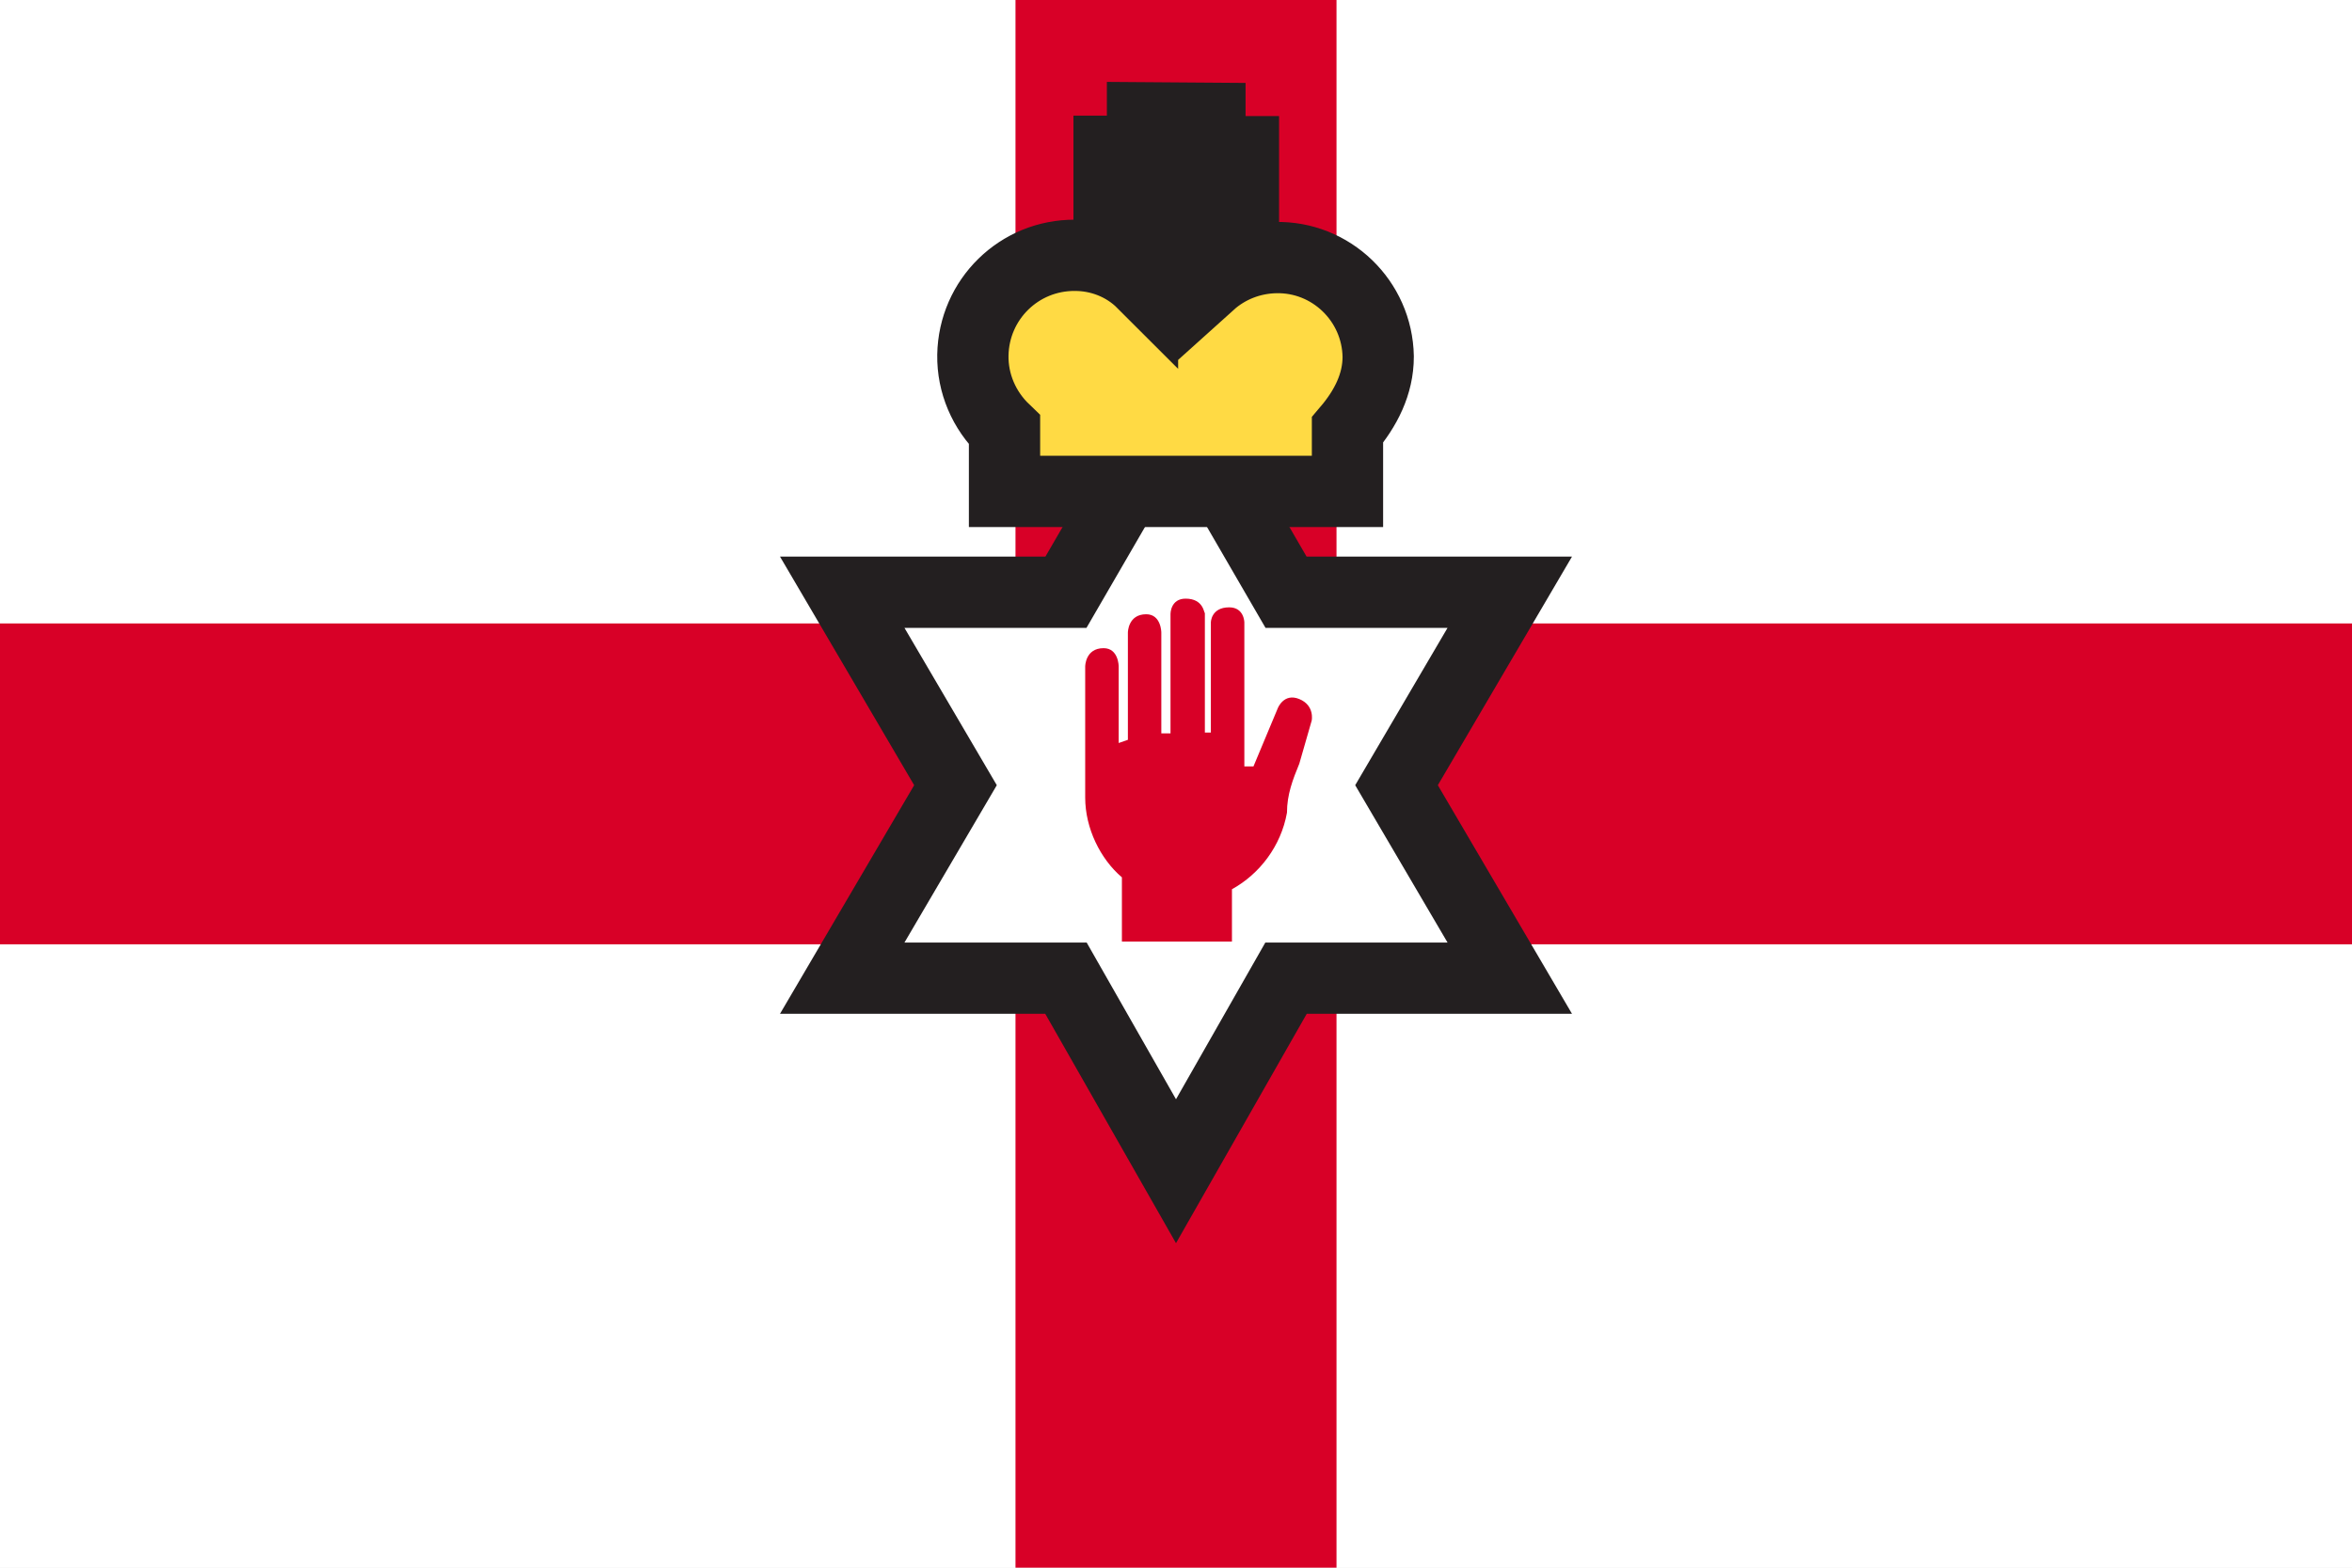
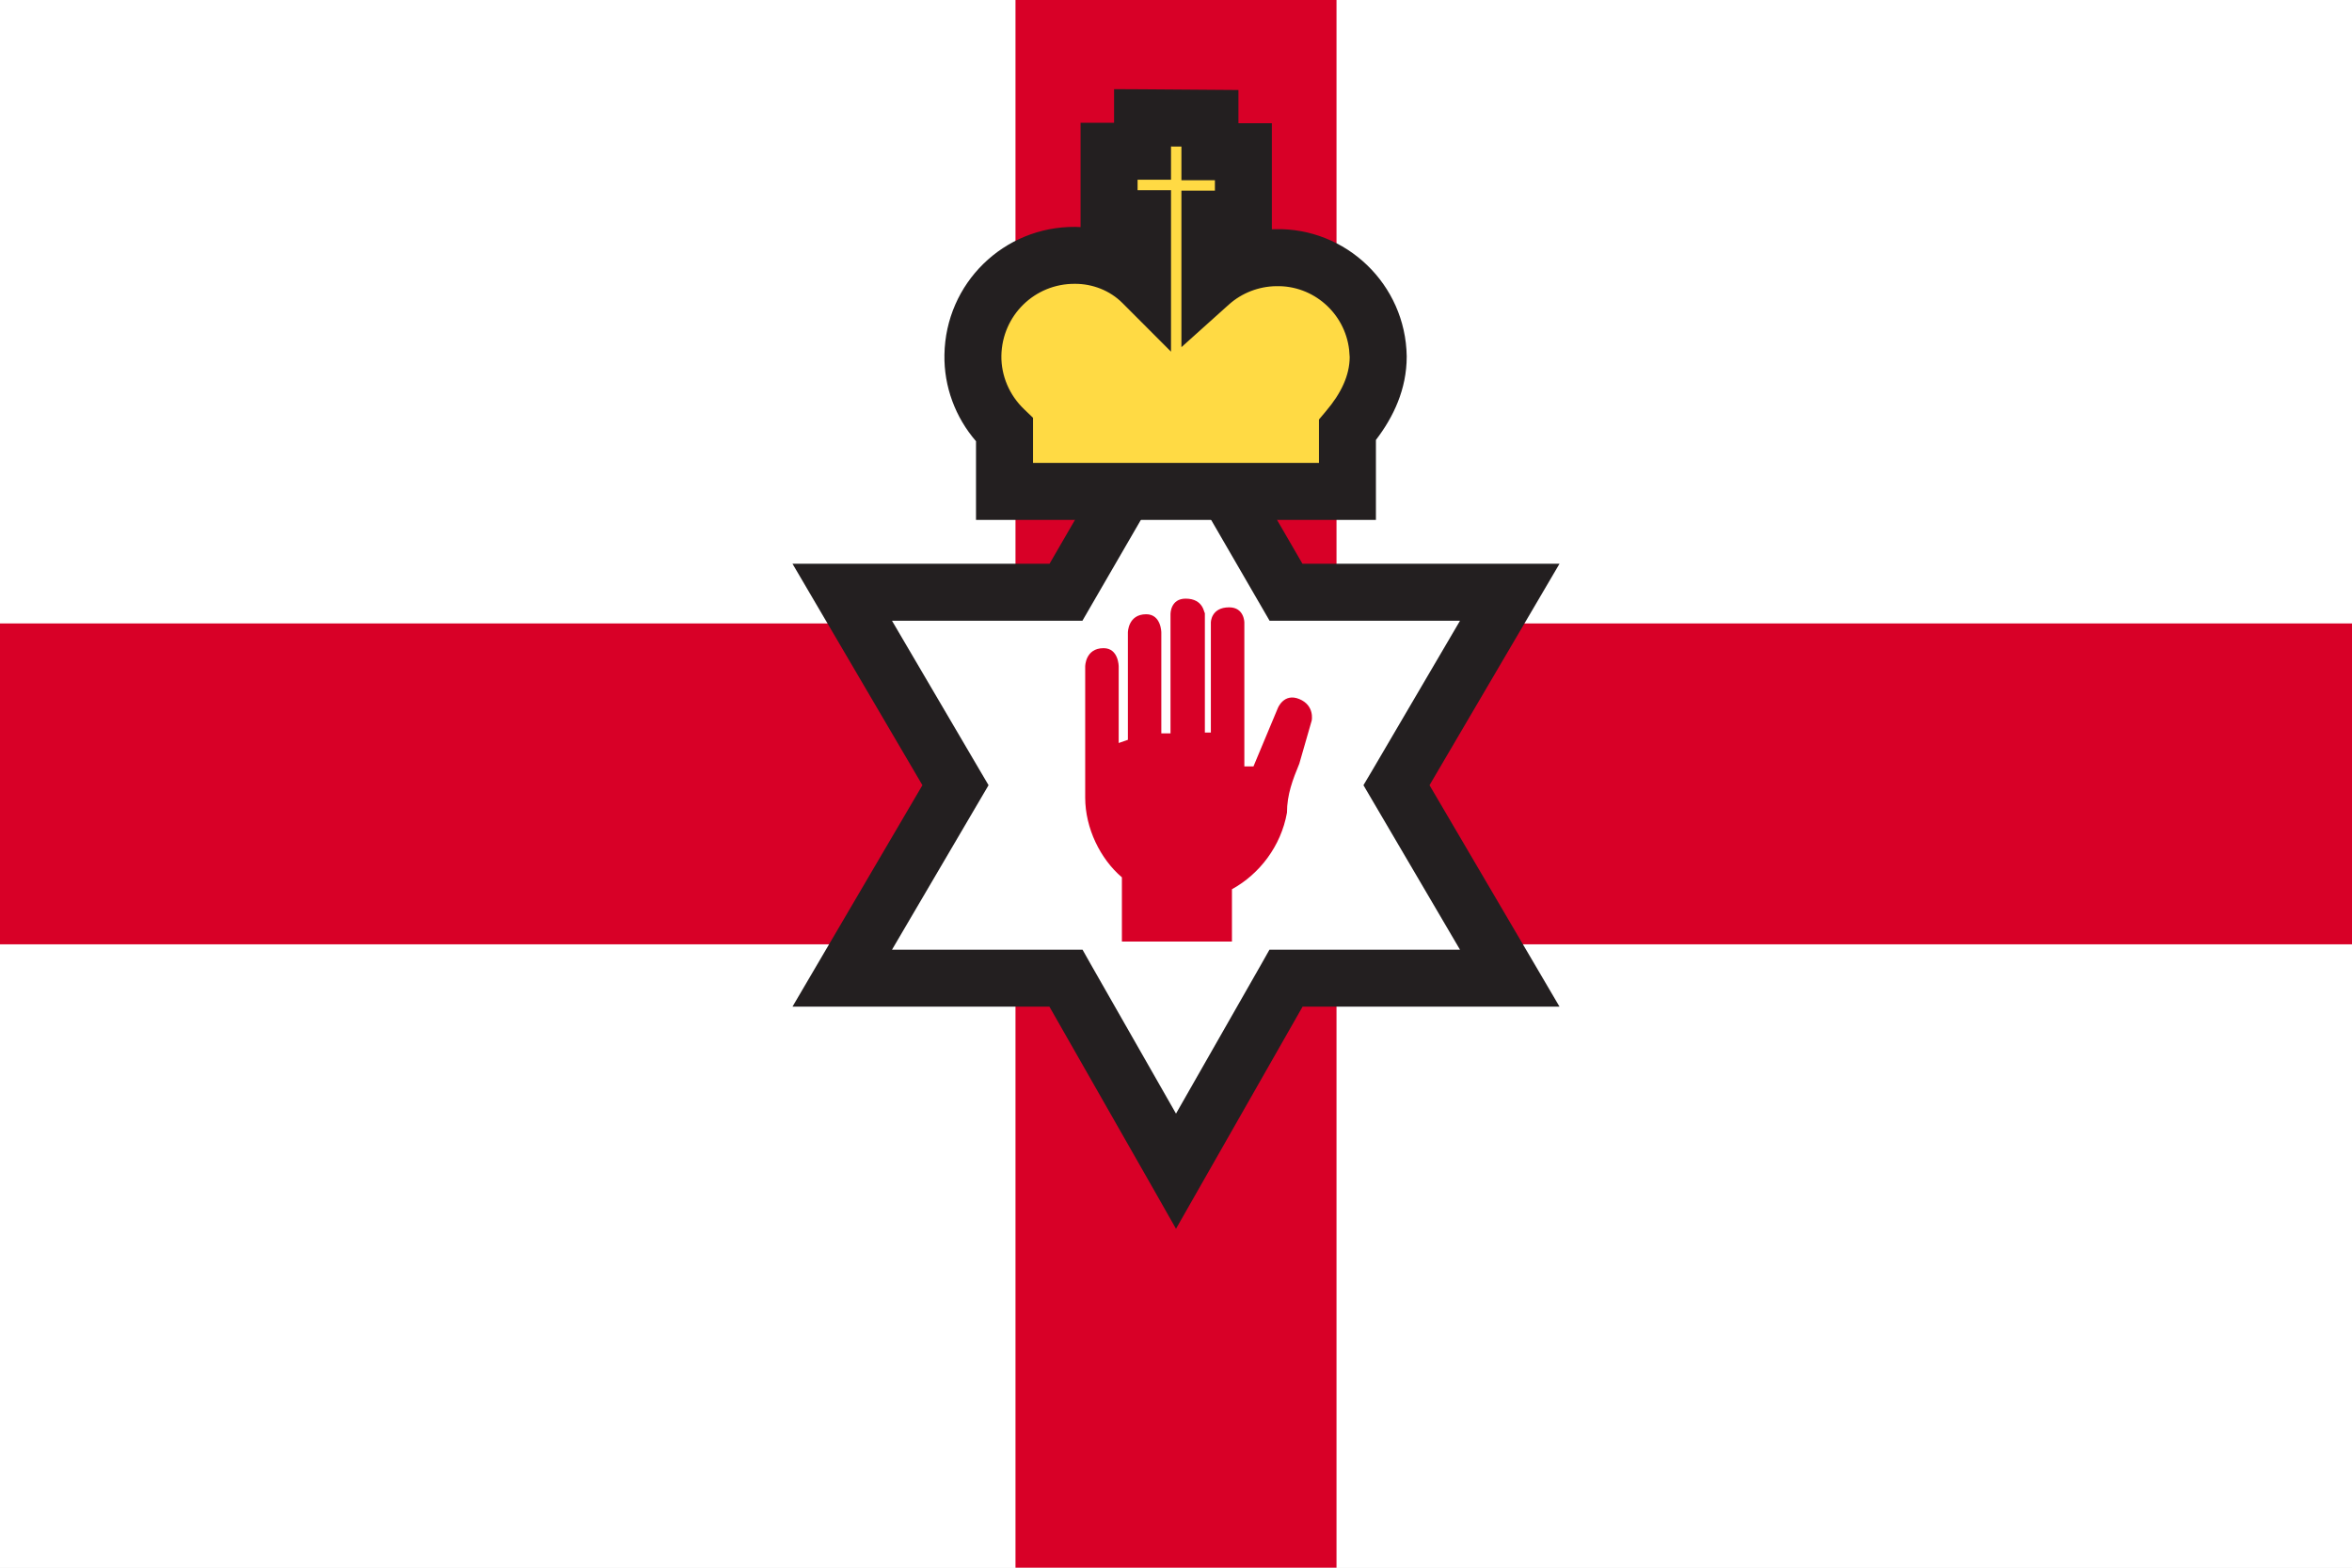
<svg xmlns="http://www.w3.org/2000/svg" width="33" height="22" viewBox="0 0 33 22" fill="none">
  <g clip-path="url(#clip0_1493_15701)">
    <path d="M0 0H33V22H0V0Z" fill="white" style="fill:white;fill-opacity:1;" />
    <path d="M0 8.749H33V13.252H0V8.749Z" fill="#D80027" style="fill:#D80027;fill:color(display-p3 0.847 0 0.153);fill-opacity:1;" />
    <path d="M14.248 0H18.752V22H14.248V0Z" fill="#D80027" style="fill:#D80027;fill:color(display-p3 0.847 0 0.153);fill-opacity:1;" />
-     <path d="M16.5 5.648L14.956 8.311H11.817L13.406 11.019L11.817 13.727H14.956L16.5 16.436L18.044 13.727H21.183L19.594 11.019L21.183 8.311H18.044L16.5 5.648Z" fill="white" stroke="#231F20" style="fill:white;fill-opacity:1;stroke:#231F20;stroke:color(display-p3 0.137 0.122 0.126);stroke-opacity:1;" stroke-miterlimit="10" />
+     <path d="M16.5 5.648L14.956 8.311H11.817L13.406 11.019L11.817 13.727H14.956L16.5 16.436L18.044 13.727H21.183L19.594 11.019L21.183 8.311H18.044L16.5 5.648Z" fill="white" style="fill:white;fill-opacity:1;" />
+     <path d="M18.274 7.911H21.881L20.057 11.019L21.881 14.127H18.276L16.5 17.244L16.153 16.633L14.724 14.127H11.119L12.942 11.019L11.119 7.911H14.726L16.5 4.85L18.274 7.911ZM15.187 8.711H12.515L13.751 10.817L13.87 11.019L12.515 13.328H15.189L15.303 13.53L16.5 15.628L17.697 13.53L17.811 13.328H20.485L19.13 11.019L19.25 10.817L20.485 8.711H17.813L16.5 6.445L15.187 8.711Z" fill="#231F20" style="fill:#231F20;fill:color(display-p3 0.137 0.122 0.126);fill-opacity:1;" />
    <path d="M16.635 8.401C16.423 8.401 16.423 8.613 16.423 8.613V10.292H16.294V8.877C16.294 8.877 16.294 8.62 16.082 8.62C15.825 8.62 15.825 8.877 15.825 8.877V10.382L15.696 10.427V9.353C15.696 9.353 15.696 9.096 15.484 9.096C15.226 9.096 15.226 9.353 15.226 9.353V11.193C15.226 11.624 15.439 12.055 15.741 12.312V13.213H17.285V12.479C17.671 12.267 17.973 11.875 18.057 11.405C18.057 11.148 18.14 10.936 18.23 10.717L18.404 10.112C18.404 10.112 18.449 9.9 18.23 9.81C18.012 9.72 17.928 9.939 17.928 9.939L17.587 10.755H17.459V8.736C17.459 8.736 17.459 8.523 17.246 8.523C16.989 8.523 16.989 8.736 16.989 8.736V10.28H16.905V8.601C16.892 8.613 16.892 8.401 16.635 8.401Z" fill="#D80027" style="fill:#D80027;fill:color(display-p3 0.847 0 0.153);fill-opacity:1;" />
-     <path d="M16.03 1.653V2.123H15.561V3.069H16.03V3.969C15.773 3.712 15.426 3.583 15.085 3.583C14.3 3.577 13.663 4.201 13.65 4.985C13.644 5.378 13.805 5.757 14.094 6.034V6.896H18.906V6.034C19.163 5.732 19.337 5.391 19.337 5.005C19.324 4.22 18.674 3.596 17.896 3.615C17.555 3.622 17.227 3.75 16.976 3.976V3.075H17.446V2.129H16.976V1.66L16.03 1.653Z" fill="#FFDA44" stroke="#231F20" style="fill:#FFDA44;fill:color(display-p3 1 0.855 0.267);fill-opacity:1;stroke:#231F20;stroke:color(display-p3 0.137 0.122 0.126);stroke-opacity:1;" stroke-miterlimit="10" />
+     <path d="M16.03 1.653V2.123H15.561V3.069H16.03V3.969C15.773 3.712 15.426 3.583 15.085 3.583C14.3 3.577 13.663 4.201 13.65 4.985C13.644 5.378 13.805 5.757 14.094 6.034V6.896H18.906V6.034C19.163 5.732 19.337 5.391 19.337 5.005C19.324 4.22 18.674 3.596 17.896 3.615C17.555 3.622 17.227 3.75 16.976 3.976V3.075H17.446V2.129H16.976V1.66L16.03 1.653Z" fill="#FFDA44" style="fill:#FFDA44;fill:color(display-p3 1 0.855 0.267);fill-opacity:1;" />
+     <path d="M16.033 1.253L17.376 1.263V1.729H17.845V3.218C17.859 3.217 17.873 3.216 17.886 3.216H17.888C18.889 3.192 19.721 3.993 19.737 4.998V5.005C19.737 5.461 19.552 5.851 19.305 6.174V7.296H13.694V6.192C13.404 5.856 13.243 5.425 13.251 4.979C13.267 3.976 14.081 3.177 15.085 3.184H15.087C15.111 3.184 15.136 3.185 15.161 3.187V1.723H15.631V1.251L16.033 1.253ZM16.43 2.522H15.961V2.669H16.43V4.935L15.748 4.252C15.571 4.075 15.328 3.983 15.085 3.983H15.082C14.518 3.979 14.06 4.426 14.05 4.992C14.046 5.27 14.16 5.544 14.371 5.745L14.494 5.863V6.496H18.506V5.887L18.601 5.774C18.82 5.517 18.935 5.267 18.937 5.012L18.929 4.907C18.869 4.394 18.426 4.003 17.906 4.016H17.903C17.657 4.02 17.422 4.113 17.243 4.273L16.576 4.872V2.675H17.046V2.529H16.576V2.057L16.43 2.056V2.522Z" fill="#231F20" style="fill:#231F20;fill:color(display-p3 0.137 0.122 0.126);fill-opacity:1;" />
  </g>
  <defs>
    <clipPath id="clip0_1493_15701">
      <rect width="33" height="22" fill="white" style="fill:white;fill-opacity:1;" />
    </clipPath>
  </defs>
</svg>
